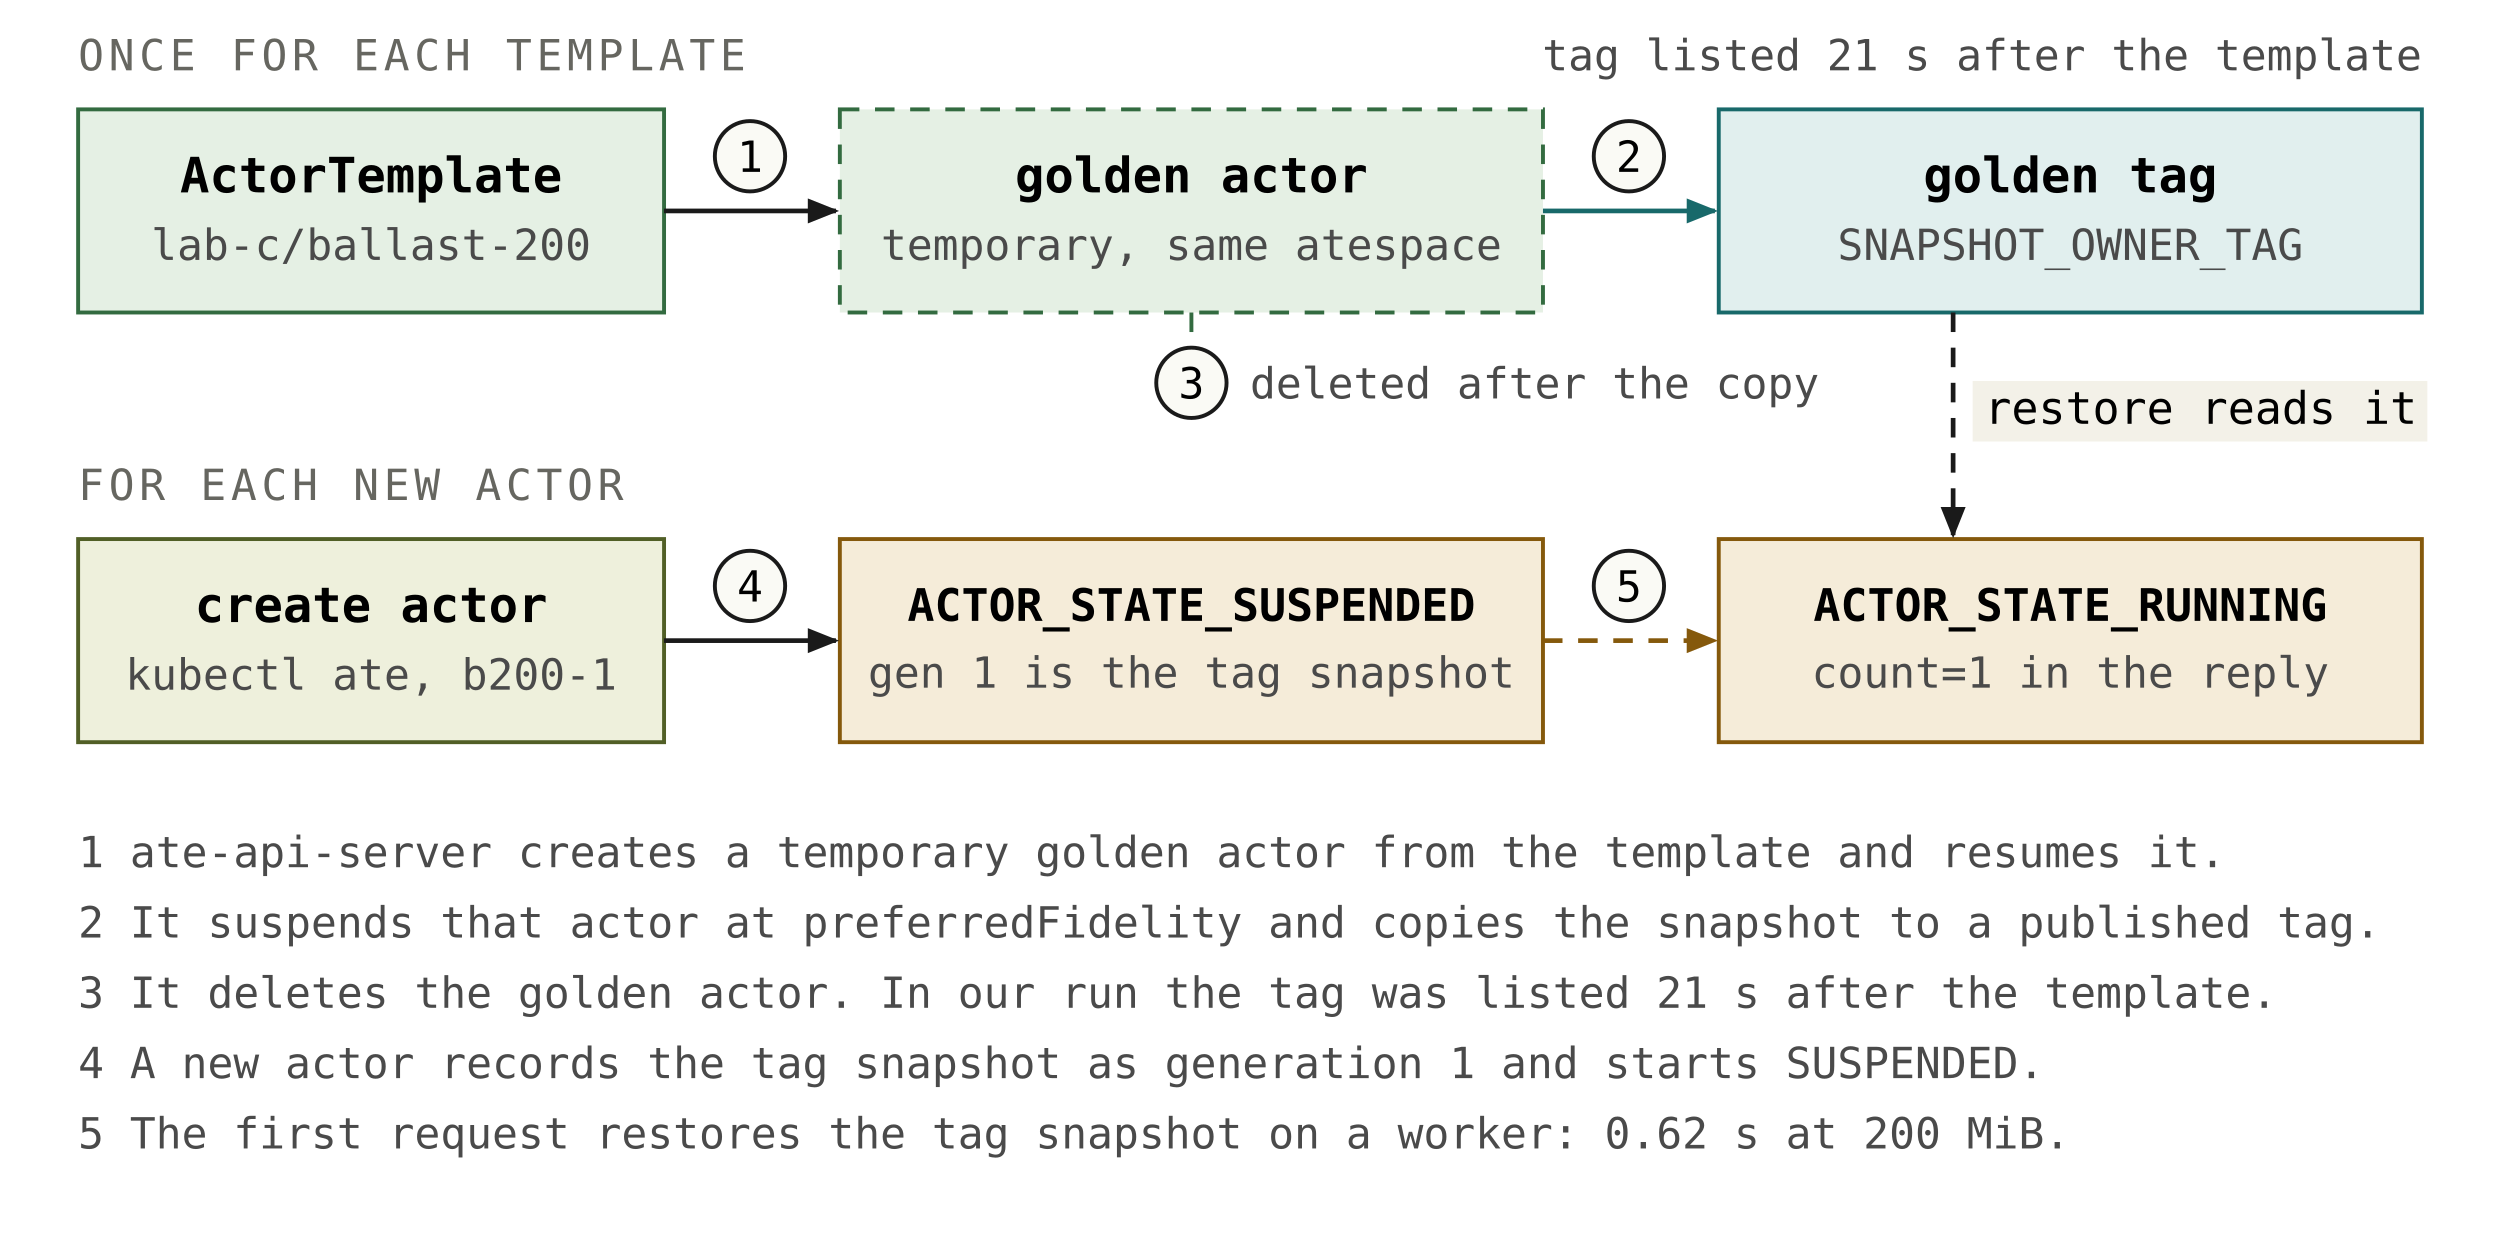
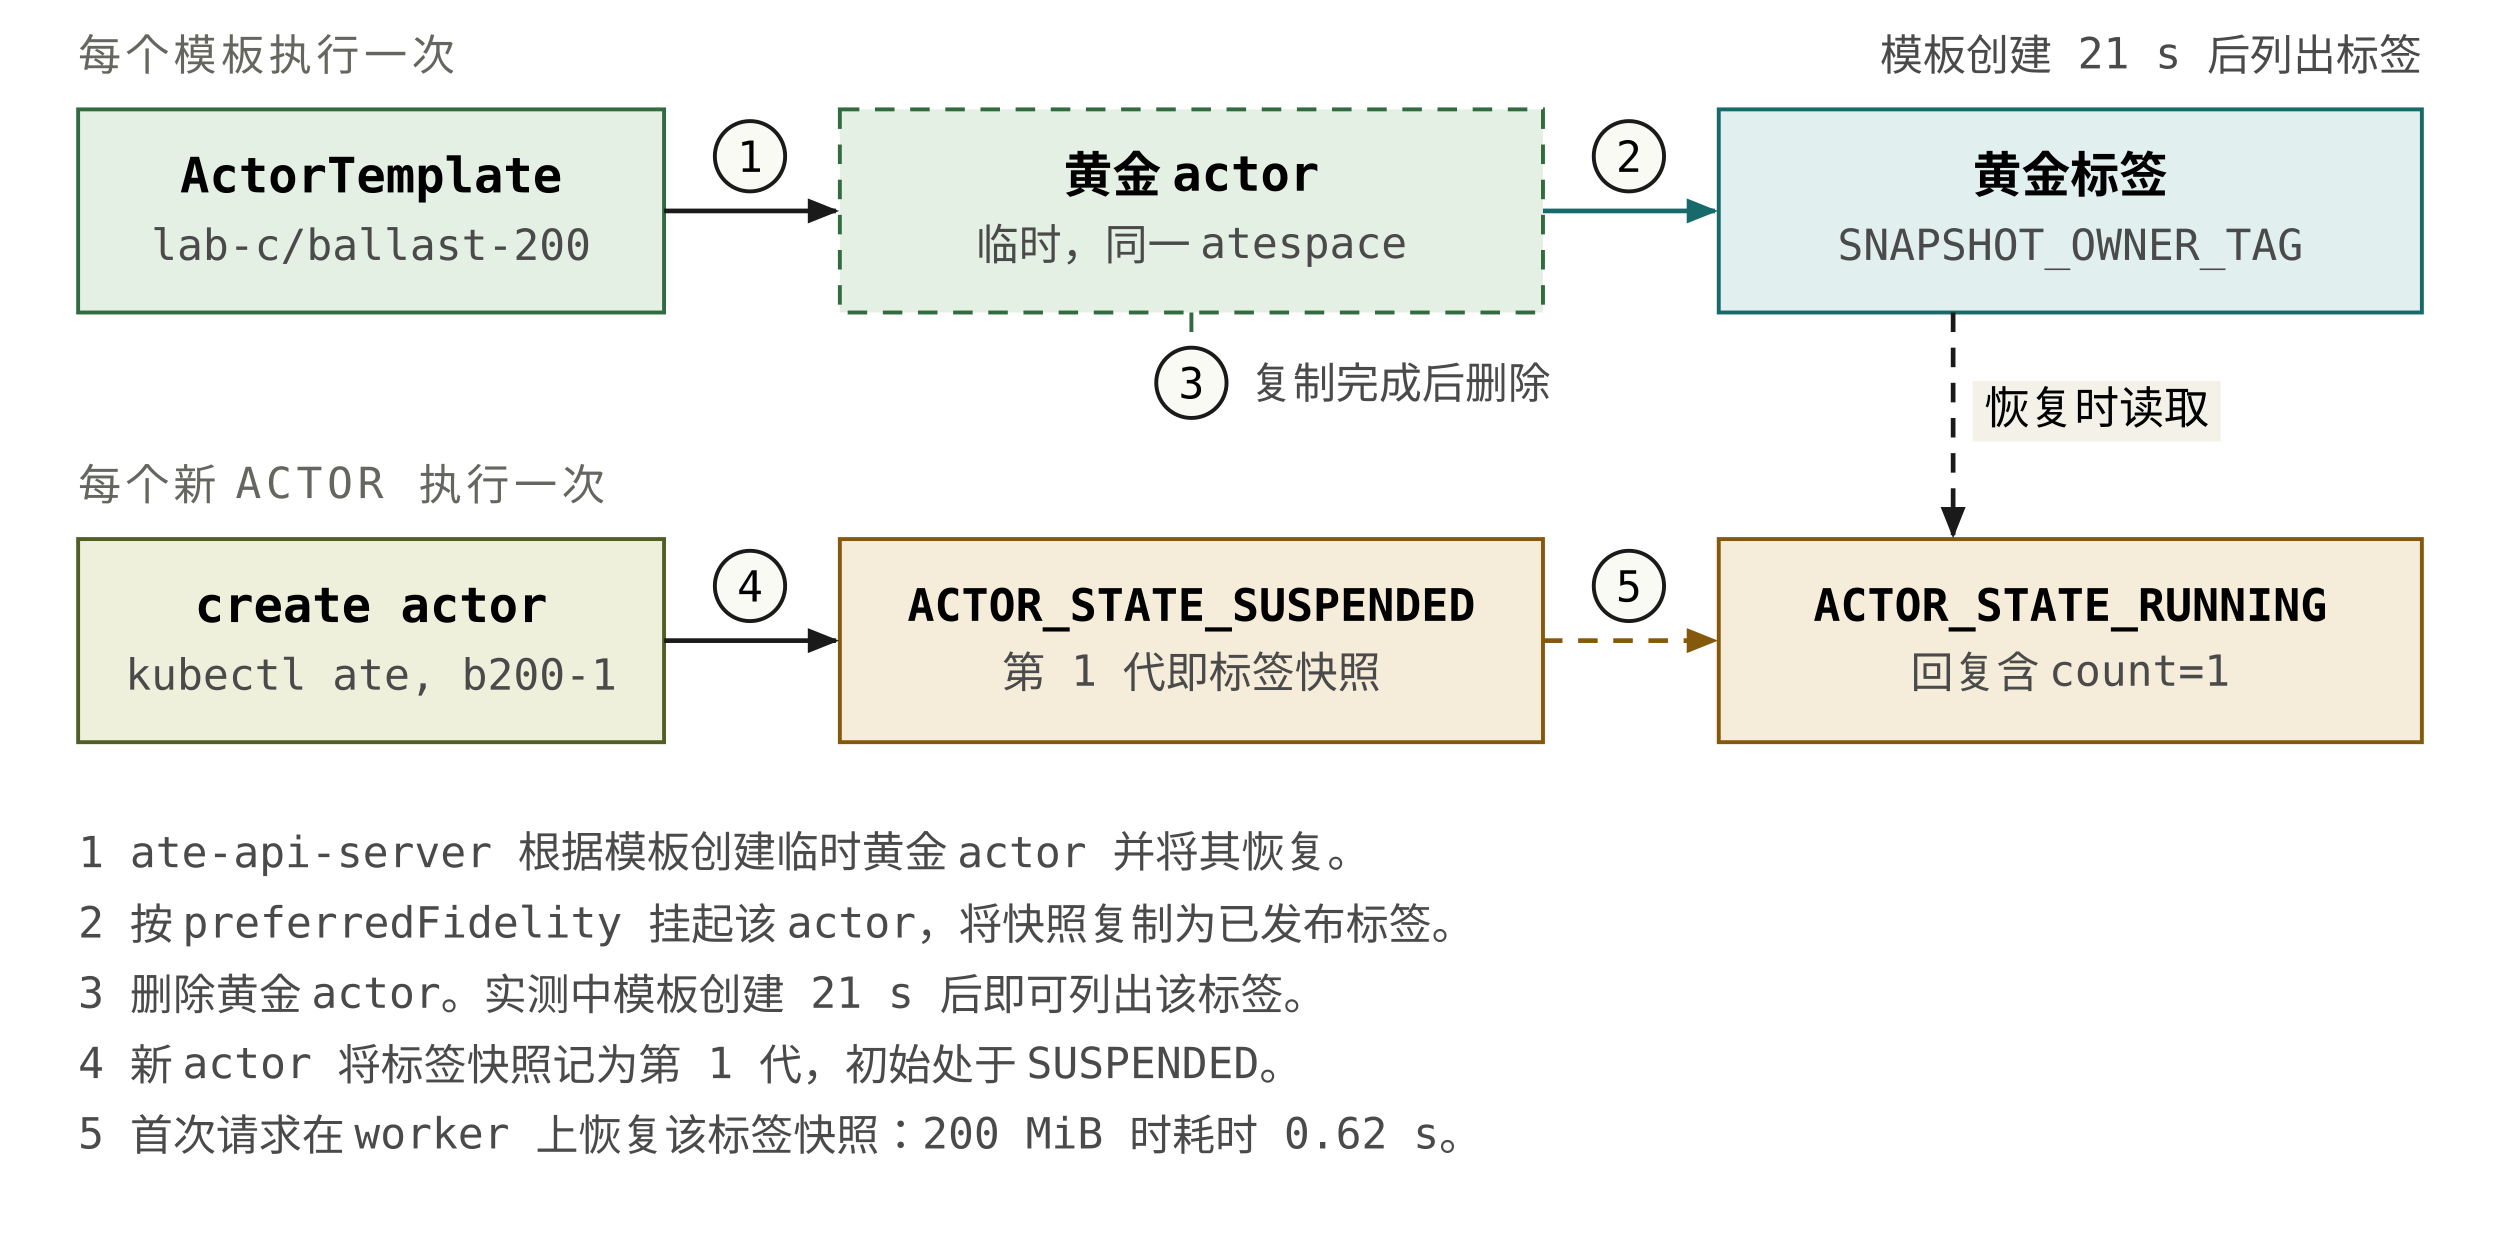
<svg xmlns="http://www.w3.org/2000/svg" viewBox="0 0 640 318" role="img" aria-labelledby="fig-3-1-title fig-3-1-desc" font-family="JetBrains Mono, ui-monospace, monospace">
  <defs>
    <marker id="fig-3-1-head-ink" viewBox="0 0 10 10" refX="9" refY="5" markerWidth="8" markerHeight="8" markerUnits="userSpaceOnUse" orient="auto-start-reverse">
      <path d="M0 1 L10 5 L0 9 z" fill="var(--m-ink, #1a1a1a)" />
    </marker>
    <marker id="fig-3-1-head-teal" viewBox="0 0 10 10" refX="9" refY="5" markerWidth="8" markerHeight="8" markerUnits="userSpaceOnUse" orient="auto-start-reverse">
      <path d="M0 1 L10 5 L0 9 z" fill="var(--m-teal-ink, #18696a)" />
    </marker>
    <marker id="fig-3-1-head-amber" viewBox="0 0 10 10" refX="9" refY="5" markerWidth="8" markerHeight="8" markerUnits="userSpaceOnUse" orient="auto-start-reverse">
      <path d="M0 1 L10 5 L0 9 z" fill="var(--m-amber-ink, #85590c)" />
    </marker>
  </defs>
-   <text x="20" y="18" font-size="11" letter-spacing="1.2" fill="var(--m-ink-mute, #666660)">ONCE FOR EACH TEMPLATE</text>
-   <text x="620" y="18" font-size="11" text-anchor="end" class="m-serif" fill="var(--m-ink-soft, #4a4a4a)">tag listed 21 s after the template</text>
+   <text x="20" y="18" font-size="11" letter-spacing="1.2" fill="var(--m-ink-mute, #666660)">每个模板执行一次</text>
+   <text x="620" y="18" font-size="11" text-anchor="end" class="m-serif" fill="var(--m-ink-soft, #4a4a4a)">模板创建 21 s 后列出标签</text>
  <rect x="20" y="28" width="150" height="52" fill="var(--m-green-fill, #e5f0e4)" stroke="var(--m-green-ink, #336b40)" />
  <text x="95" y="49.25" font-size="12.5" text-anchor="middle" font-weight="700">ActorTemplate</text>
  <text x="95" y="66.55" font-size="11" text-anchor="middle" class="m-serif" fill="var(--m-ink-soft, #4a4a4a)">lab-c/ballast-200</text>
  <rect x="215" y="28" width="180" height="52" fill="var(--m-green-fill, #e5f0e4)" stroke="var(--m-green-ink, #336b40)" stroke-dasharray="5 4" />
-   <text x="305" y="49.25" font-size="12.5" text-anchor="middle" font-weight="700">golden actor</text>
-   <text x="305" y="66.55" font-size="11" text-anchor="middle" class="m-serif" fill="var(--m-ink-soft, #4a4a4a)">temporary, same atespace</text>
+   <text x="305" y="49.25" font-size="12.5" text-anchor="middle" font-weight="700">黄金 actor</text>
+   <text x="305" y="66.55" font-size="11" text-anchor="middle" class="m-serif" fill="var(--m-ink-soft, #4a4a4a)">临时，同一 atespace</text>
  <rect x="440" y="28" width="180" height="52" fill="var(--m-teal-fill, #e1efee)" stroke="var(--m-teal-ink, #18696a)" />
-   <text x="530" y="49.25" font-size="12.5" text-anchor="middle" font-weight="700">golden tag</text>
+   <text x="530" y="49.25" font-size="12.5" text-anchor="middle" font-weight="700">黄金标签</text>
  <text x="530" y="66.55" font-size="11" text-anchor="middle" class="m-serif" fill="var(--m-ink-soft, #4a4a4a)">SNAPSHOT_OWNER_TAG</text>
  <line x1="170" y1="54" x2="214" y2="54" stroke="var(--m-ink, #1a1a1a)" stroke-width="1.2" marker-end="url(#fig-3-1-head-ink)" />
  <line x1="395" y1="54" x2="439" y2="54" stroke="var(--m-teal-ink, #18696a)" stroke-width="1.2" marker-end="url(#fig-3-1-head-teal)" />
  <circle cx="192" cy="40" r="9" fill="var(--m-paper, #fafaf5)" stroke="var(--m-ink, #1a1a1a)" stroke-width="1" />
  <text x="192" y="44" font-size="11" text-anchor="middle">1</text>
  <circle cx="417" cy="40" r="9" fill="var(--m-paper, #fafaf5)" stroke="var(--m-ink, #1a1a1a)" stroke-width="1" />
  <text x="417" y="44" font-size="11" text-anchor="middle">2</text>
  <circle cx="305" cy="98" r="9" fill="var(--m-paper, #fafaf5)" stroke="var(--m-ink, #1a1a1a)" stroke-width="1" />
  <text x="305" y="102" font-size="11" text-anchor="middle">3</text>
  <line x1="305" y1="80" x2="305" y2="89" stroke="var(--m-green-ink, #336b40)" stroke-width="1" stroke-dasharray="5 4" />
-   <text x="320" y="102" font-size="11" class="m-serif" fill="var(--m-ink-soft, #4a4a4a)">deleted after the copy</text>
-   <text x="20" y="128" font-size="11" letter-spacing="1.2" fill="var(--m-ink-mute, #666660)">FOR EACH NEW ACTOR</text>
+   <text x="320" y="102" font-size="11" class="m-serif" fill="var(--m-ink-soft, #4a4a4a)">复制完成后删除</text>
+   <text x="20" y="128" font-size="11" letter-spacing="1.2" fill="var(--m-ink-mute, #666660)">每个新 ACTOR 执行一次</text>
  <rect x="20" y="138" width="150" height="52" fill="var(--m-olive-fill, #eef0dc)" stroke="var(--m-olive-ink, #515f26)" />
  <text x="95" y="159.25" font-size="12.5" text-anchor="middle" font-weight="700">create actor</text>
  <text x="95" y="176.55" font-size="11" text-anchor="middle" class="m-serif" fill="var(--m-ink-soft, #4a4a4a)">kubectl ate, b200-1</text>
  <rect x="215" y="138" width="180" height="52" fill="var(--m-amber-fill, #f5ecd9)" stroke="var(--m-amber-ink, #85590c)" />
  <text x="305" y="158.95" font-size="11.5" text-anchor="middle" font-weight="700">ACTOR_STATE_SUSPENDED</text>
-   <text x="305" y="176.05" font-size="11" text-anchor="middle" class="m-serif" fill="var(--m-ink-soft, #4a4a4a)">gen 1 is the tag snapshot</text>
+   <text x="305" y="176.05" font-size="11" text-anchor="middle" class="m-serif" fill="var(--m-ink-soft, #4a4a4a)">第 1 代即标签快照</text>
  <rect x="440" y="138" width="180" height="52" fill="var(--m-amber-fill, #f5ecd9)" stroke="var(--m-amber-ink, #85590c)" />
  <text x="530" y="158.95" font-size="11.5" text-anchor="middle" font-weight="700">ACTOR_STATE_RUNNING</text>
-   <text x="530" y="176.05" font-size="11" text-anchor="middle" class="m-serif" fill="var(--m-ink-soft, #4a4a4a)">count=1 in the reply</text>
+   <text x="530" y="176.05" font-size="11" text-anchor="middle" class="m-serif" fill="var(--m-ink-soft, #4a4a4a)">回复含 count=1</text>
  <line x1="170" y1="164" x2="214" y2="164" stroke="var(--m-ink, #1a1a1a)" stroke-width="1.2" marker-end="url(#fig-3-1-head-ink)" />
  <line x1="395" y1="164" x2="439" y2="164" stroke="var(--m-amber-ink, #85590c)" stroke-width="1.2" stroke-dasharray="5 4" marker-end="url(#fig-3-1-head-amber)" />
  <circle cx="192" cy="150" r="9" fill="var(--m-paper, #fafaf5)" stroke="var(--m-ink, #1a1a1a)" stroke-width="1" />
  <text x="192" y="154" font-size="11" text-anchor="middle">4</text>
  <circle cx="417" cy="150" r="9" fill="var(--m-paper, #fafaf5)" stroke="var(--m-ink, #1a1a1a)" stroke-width="1" />
  <text x="417" y="154" font-size="11" text-anchor="middle">5</text>
  <line x1="500" y1="80" x2="500" y2="137" stroke="var(--m-ink, #1a1a1a)" stroke-width="1.2" stroke-dasharray="5 4" marker-end="url(#fig-3-1-head-ink)" />
-   <rect class="m-knock" x="505" y="97.53" width="116.4" height="15.5" fill="var(--m-panel, #f3f1e8)" />
-   <text x="508" y="108.5" font-size="11.5">restore reads it</text>
-   <text x="20" y="222" font-size="11" class="m-serif" fill="var(--m-ink-soft, #4a4a4a)">1  ate-api-server creates a temporary golden actor from the template and resumes it.</text>
-   <text x="20" y="240" font-size="11" class="m-serif" fill="var(--m-ink-soft, #4a4a4a)">2  It suspends that actor at preferredFidelity and copies the snapshot to a published tag.</text>
-   <text x="20" y="258" font-size="11" class="m-serif" fill="var(--m-ink-soft, #4a4a4a)">3  It deletes the golden actor. In our run the tag was listed 21 s after the template.</text>
-   <text x="20" y="276" font-size="11" class="m-serif" fill="var(--m-ink-soft, #4a4a4a)">4  A new actor records the tag snapshot as generation 1 and starts SUSPENDED.</text>
-   <text x="20" y="294" font-size="11" class="m-serif" fill="var(--m-ink-soft, #4a4a4a)">5  The first request restores the tag snapshot on a worker: 0.62 s at 200 MiB.</text>
+   <rect class="m-knock" x="505" y="97.53" width="63.5" height="15.5" fill="var(--m-panel, #f3f1e8)" />
+   <text x="508" y="108.5" font-size="11.5">恢复时读取</text>
+   <text x="20" y="222" font-size="11" class="m-serif" fill="var(--m-ink-soft, #4a4a4a)">1  ate-api-server 根据模板创建临时黄金 actor 并将其恢复。</text>
+   <text x="20" y="240" font-size="11" class="m-serif" fill="var(--m-ink-soft, #4a4a4a)">2  按 preferredFidelity 挂起该 actor，将快照复制为已发布标签。</text>
+   <text x="20" y="258" font-size="11" class="m-serif" fill="var(--m-ink-soft, #4a4a4a)">3  删除黄金 actor。实测中模板创建 21 s 后即可列出该标签。</text>
+   <text x="20" y="276" font-size="11" class="m-serif" fill="var(--m-ink-soft, #4a4a4a)">4  新 actor 将标签快照记为第 1 代，初始处于 SUSPENDED。</text>
+   <text x="20" y="294" font-size="11" class="m-serif" fill="var(--m-ink-soft, #4a4a4a)">5  首次请求在 worker 上恢复该标签快照：200 MiB 时耗时 0.62 s。</text>
</svg>
